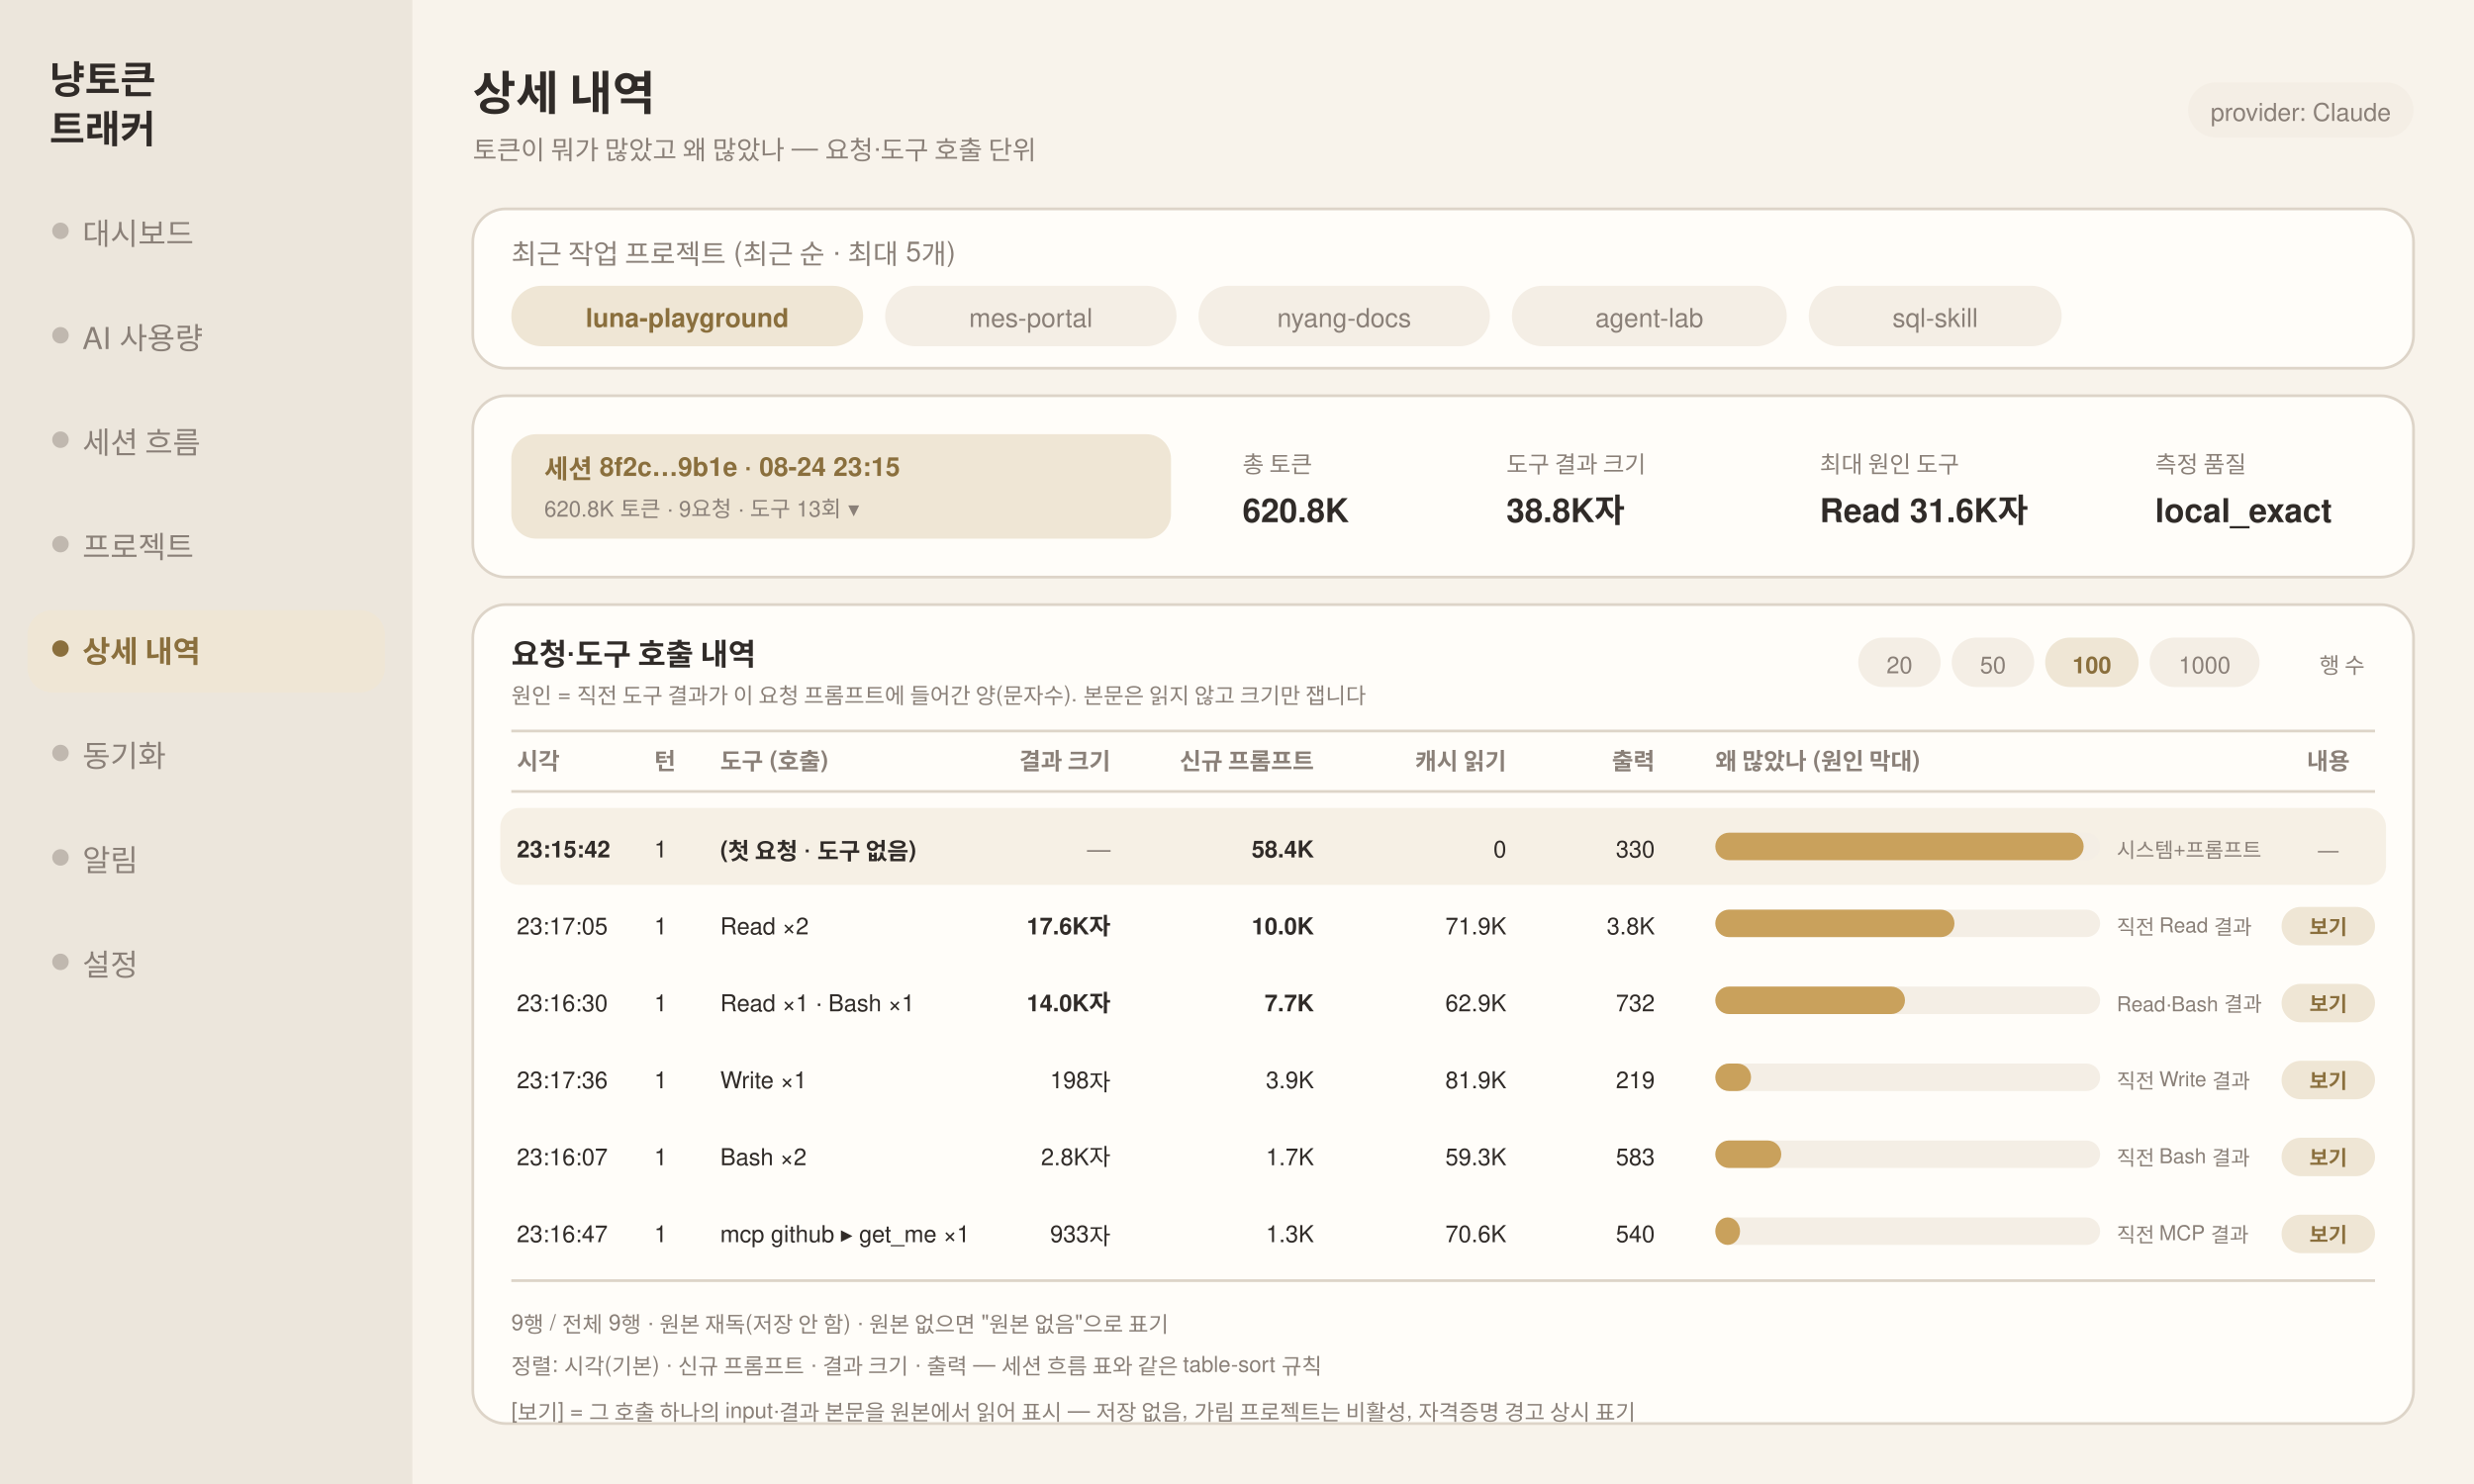
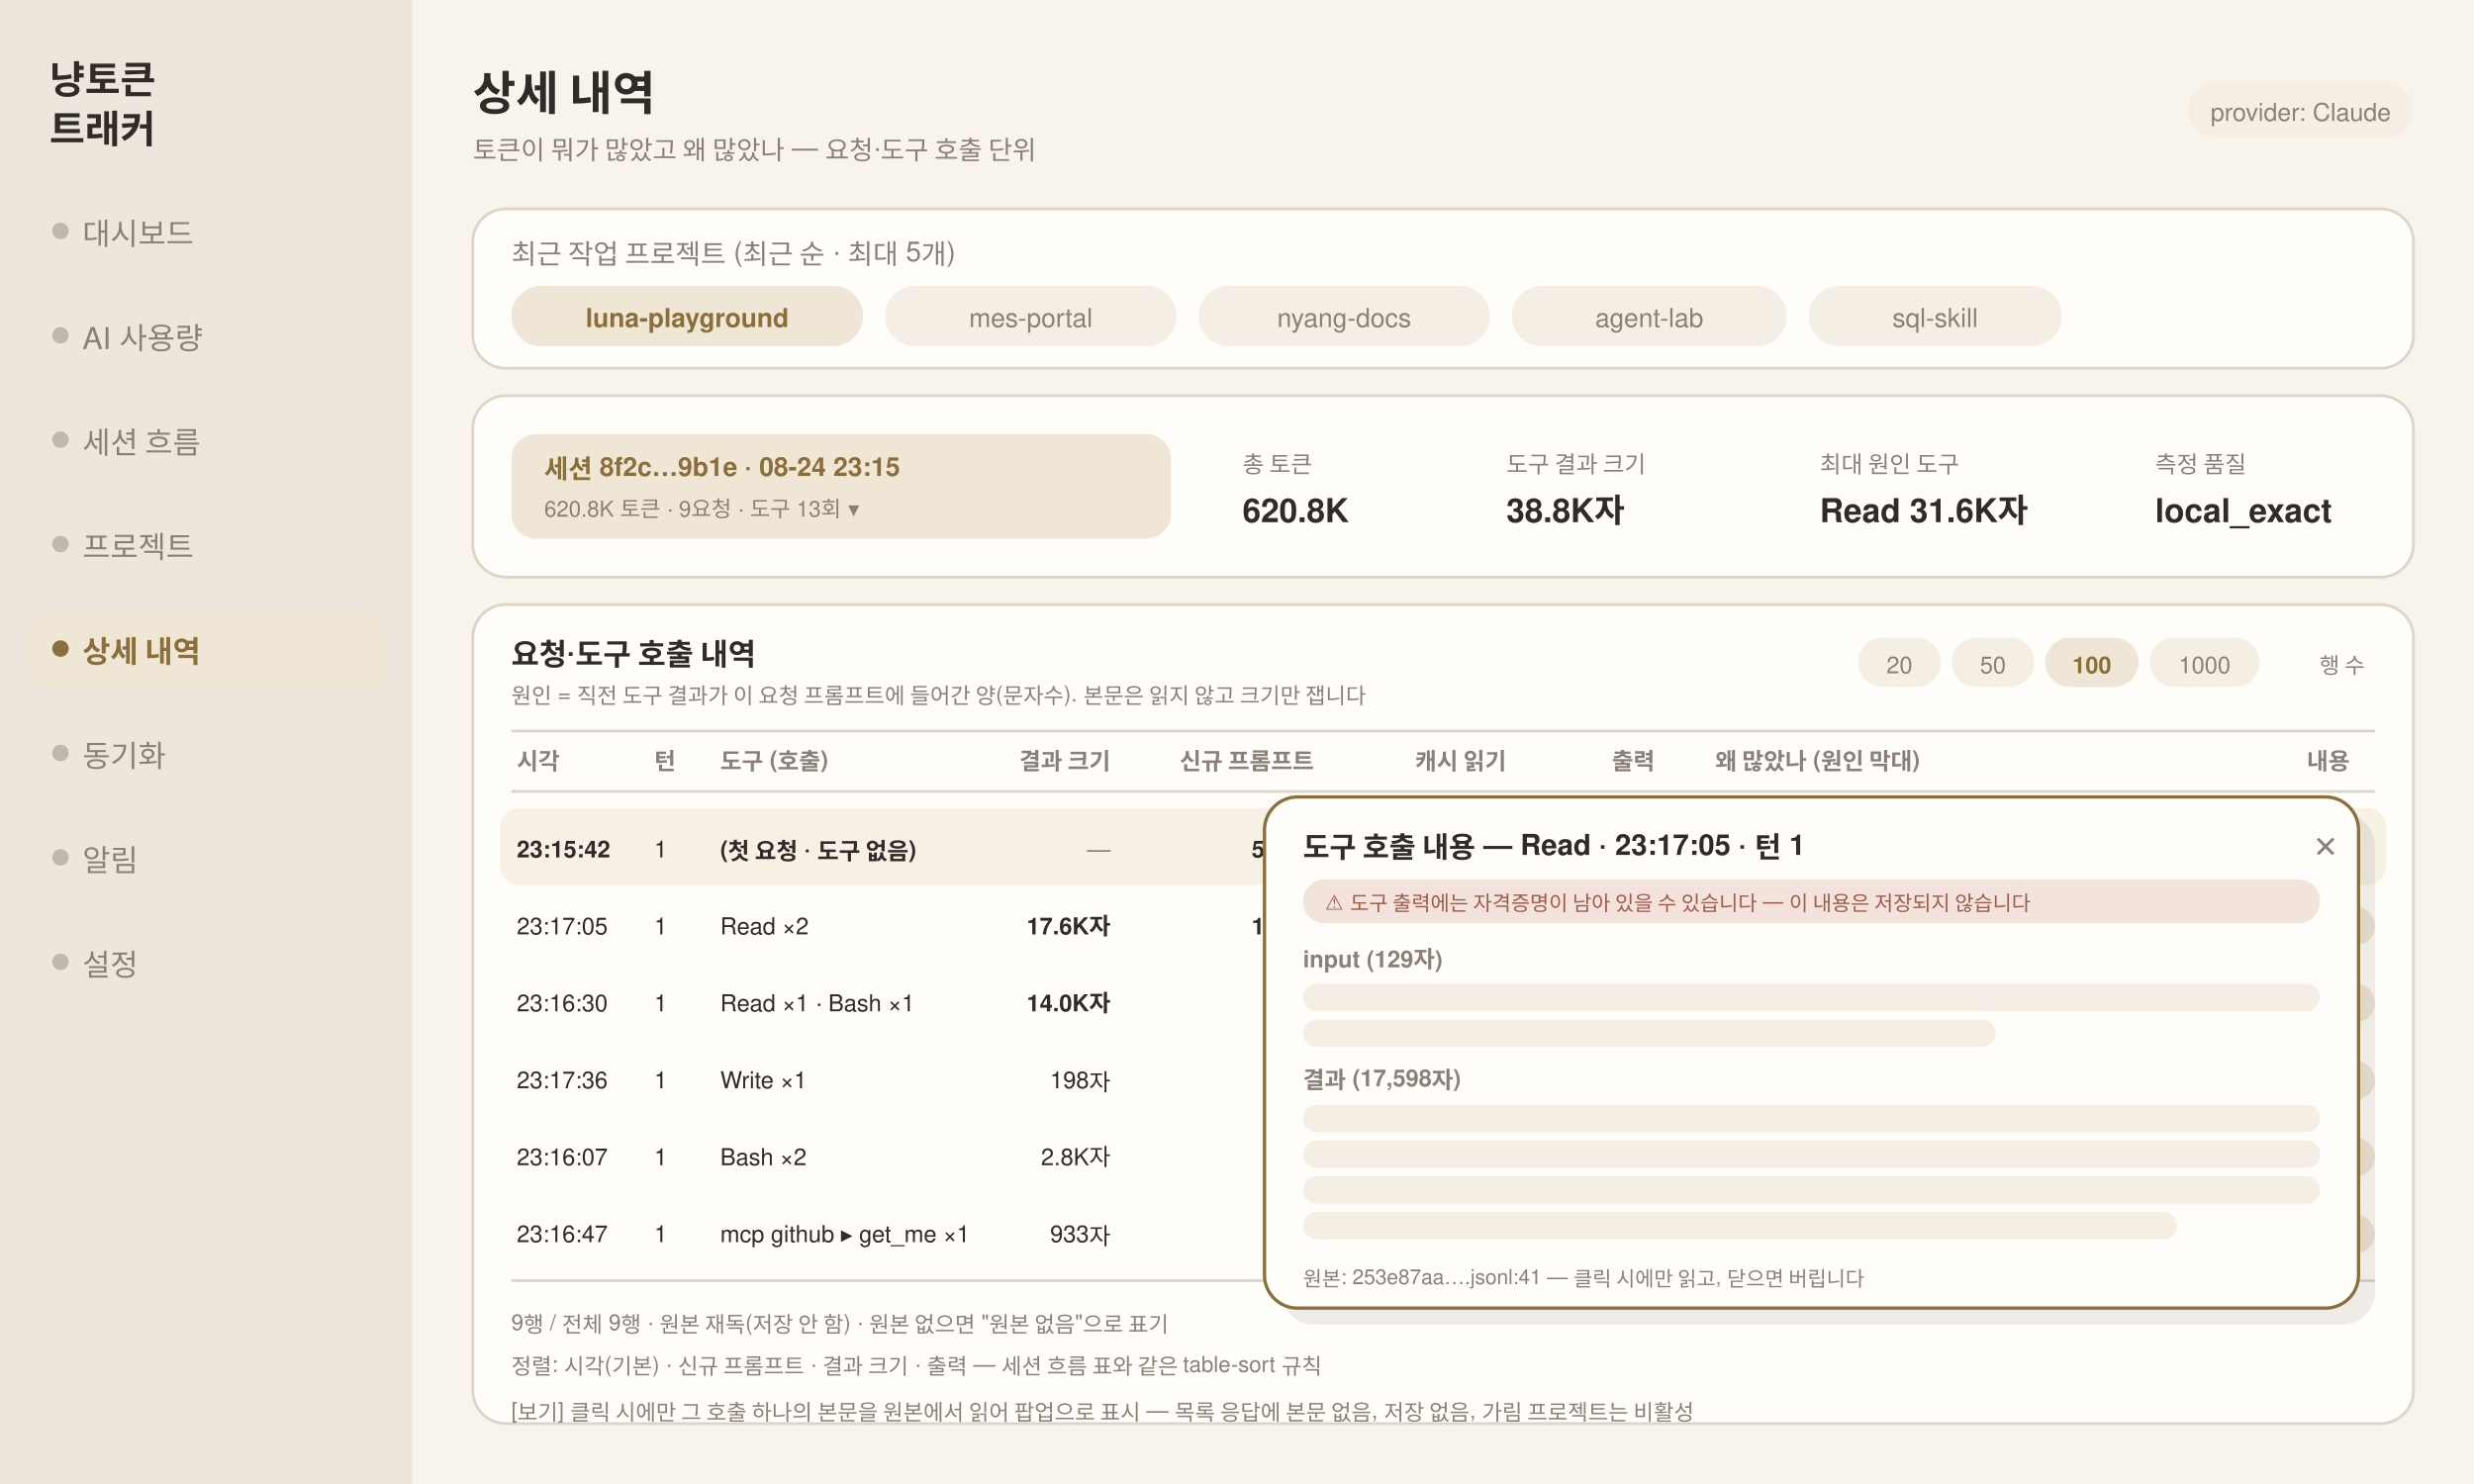
<svg xmlns="http://www.w3.org/2000/svg" viewBox="0 0 900 540" width="900" height="540" font-family="Segoe UI, Noto Sans KR, Helvetica, Arial, sans-serif" role="img" aria-label="detail 화면 와이어프레임">
  <rect x="0" y="0" width="900" height="540" rx="0" fill="#f8f3eb" />
  <rect x="0" y="0" width="150" height="540" rx="0" fill="#ece6dc" />
  <text x="18" y="34" font-size="14" fill="#302b28" font-weight="bold" text-anchor="start">냥토큰</text>
  <text x="18" y="52" font-size="14" fill="#302b28" font-weight="bold" text-anchor="start">트래커</text>
  <text x="30" y="89" font-size="11" fill="#8a8078" font-weight="normal" text-anchor="start">대시보드</text>
  <circle cx="22" cy="84" r="3" fill="#8a8078" opacity="0.45" />
  <text x="30" y="127" font-size="11" fill="#8a8078" font-weight="normal" text-anchor="start">AI 사용량</text>
  <circle cx="22" cy="122" r="3" fill="#8a8078" opacity="0.45" />
  <text x="30" y="165" font-size="11" fill="#8a8078" font-weight="normal" text-anchor="start">세션 흐름</text>
  <circle cx="22" cy="160" r="3" fill="#8a8078" opacity="0.45" />
  <text x="30" y="203" font-size="11" fill="#8a8078" font-weight="normal" text-anchor="start">프로젝트</text>
  <circle cx="22" cy="198" r="3" fill="#8a8078" opacity="0.45" />
  <rect x="10" y="222" width="130" height="30" rx="9" fill="#efe6d5" />
  <text x="30" y="241" font-size="11" fill="#8a6f3d" font-weight="bold" text-anchor="start">상세 내역</text>
  <circle cx="22" cy="236" r="3" fill="#8a6f3d" opacity="1" />
  <text x="30" y="279" font-size="11" fill="#8a8078" font-weight="normal" text-anchor="start">동기화</text>
  <circle cx="22" cy="274" r="3" fill="#8a8078" opacity="0.45" />
  <text x="30" y="317" font-size="11" fill="#8a8078" font-weight="normal" text-anchor="start">알림</text>
  <circle cx="22" cy="312" r="3" fill="#8a8078" opacity="0.45" />
  <text x="30" y="355" font-size="11" fill="#8a8078" font-weight="normal" text-anchor="start">설정</text>
  <circle cx="22" cy="350" r="3" fill="#8a8078" opacity="0.45" />
  <text x="172" y="40" font-size="17" fill="#302b28" font-weight="bold" text-anchor="start">상세 내역</text>
  <text x="172" y="58" font-size="9.5" fill="#8a8078" font-weight="normal" text-anchor="start">토큰이 뭐가 많았고 왜 많았나 — 요청·도구 호출 단위</text>
  <rect x="796" y="30" width="82" height="20" rx="10" fill="#f4eee5" />
  <text x="837" y="44" font-size="9" fill="#8a8078" font-weight="normal" text-anchor="middle">provider: Claude</text>
  <rect x="172" y="76" width="706" height="58" rx="12" fill="#fffdf9" stroke="#ddd4c8" />
  <text x="186" y="96" font-size="10" fill="#8a8078" font-weight="normal" text-anchor="start">최근 작업 프로젝트 (최근 순 · 최대 5개)</text>
  <rect x="186" y="104" width="128" height="22" rx="11" fill="#efe6d5" />
  <text x="250" y="119" font-size="9.5" fill="#8a6f3d" font-weight="bold" text-anchor="middle">luna-playground</text>
  <rect x="322" y="104" width="106" height="22" rx="11" fill="#f4eee5" />
  <text x="375" y="119" font-size="9.5" fill="#8a8078" font-weight="normal" text-anchor="middle">mes-portal</text>
  <rect x="436" y="104" width="106" height="22" rx="11" fill="#f4eee5" />
  <text x="489" y="119" font-size="9.5" fill="#8a8078" font-weight="normal" text-anchor="middle">nyang-docs</text>
  <rect x="550" y="104" width="100" height="22" rx="11" fill="#f4eee5" />
  <text x="600" y="119" font-size="9.5" fill="#8a8078" font-weight="normal" text-anchor="middle">agent-lab</text>
  <rect x="658" y="104" width="92" height="22" rx="11" fill="#f4eee5" />
  <text x="704" y="119" font-size="9.5" fill="#8a8078" font-weight="normal" text-anchor="middle">sql-skill</text>
  <rect x="172" y="144" width="706" height="66" rx="12" fill="#fffdf9" stroke="#ddd4c8" />
  <rect x="186" y="158" width="240" height="38" rx="9" fill="#efe6d5" />
  <text x="198" y="174" font-size="9.5" fill="#8a6f3d" font-weight="bold" text-anchor="start">세션 8f2c…9b1e · 08-24 23:15</text>
  <text x="198" y="188" font-size="8" fill="#8a8078" font-weight="normal" text-anchor="start">620.8K 토큰 · 9요청 · 도구 13회 ▾</text>
  <text x="452" y="172" font-size="8.5" fill="#8a8078" font-weight="normal" text-anchor="start">총 토큰</text>
  <text x="452" y="190" font-size="12" fill="#302b28" font-weight="bold" text-anchor="start">620.8K</text>
  <text x="548" y="172" font-size="8.5" fill="#8a8078" font-weight="normal" text-anchor="start">도구 결과 크기</text>
  <text x="548" y="190" font-size="12" fill="#302b28" font-weight="bold" text-anchor="start">38.8K자</text>
  <text x="662" y="172" font-size="8.5" fill="#8a8078" font-weight="normal" text-anchor="start">최대 원인 도구</text>
  <text x="662" y="190" font-size="12" fill="#302b28" font-weight="bold" text-anchor="start">Read 31.6K자</text>
  <text x="784" y="172" font-size="8.5" fill="#8a8078" font-weight="normal" text-anchor="start">측정 품질</text>
  <text x="784" y="190" font-size="12" fill="#302b28" font-weight="bold" text-anchor="start">local_exact</text>
  <rect x="172" y="220" width="706" height="298" rx="12" fill="#fffdf9" stroke="#ddd4c8" />
  <text x="186" y="242" font-size="11" fill="#302b28" font-weight="bold" text-anchor="start">요청·도구 호출 내역</text>
  <text x="186" y="256" font-size="8" fill="#8a8078" font-weight="normal" text-anchor="start">원인 = 직전 도구 결과가 이 요청 프롬프트에 들어간 양(문자수). 본문은 읽지 않고 크기만 잽니다</text>
  <rect x="676" y="232" width="30" height="18" rx="9" fill="#f4eee5" />
  <text x="691" y="245" font-size="8.5" fill="#8a8078" font-weight="normal" text-anchor="middle">20</text>
  <rect x="710" y="232" width="30" height="18" rx="9" fill="#f4eee5" />
  <text x="725" y="245" font-size="8.5" fill="#8a8078" font-weight="normal" text-anchor="middle">50</text>
  <rect x="744" y="232" width="34" height="18" rx="9" fill="#efe6d5" />
  <text x="761" y="245" font-size="8.5" fill="#8a6f3d" font-weight="bold" text-anchor="middle">100</text>
  <rect x="782" y="232" width="40" height="18" rx="9" fill="#f4eee5" />
  <text x="802" y="245" font-size="8.5" fill="#8a8078" font-weight="normal" text-anchor="middle">1000</text>
  <text x="852" y="245" font-size="8" fill="#8a8078" font-weight="normal" text-anchor="middle">행 수</text>
  <line x1="186" y1="266" x2="864" y2="266" stroke="#ddd4c8" stroke-width="1" />
  <text x="188" y="280" font-size="8.5" fill="#8a8078" font-weight="bold" text-anchor="start">시각</text>
  <text x="238" y="280" font-size="8.5" fill="#8a8078" font-weight="bold" text-anchor="start">턴</text>
  <text x="262" y="280" font-size="8.5" fill="#8a8078" font-weight="bold" text-anchor="start">도구 (호출)</text>
  <text x="404" y="280" font-size="8.5" fill="#8a8078" font-weight="bold" text-anchor="end">결과 크기</text>
  <text x="478" y="280" font-size="8.5" fill="#8a8078" font-weight="bold" text-anchor="end">신규 프롬프트</text>
  <text x="548" y="280" font-size="8.5" fill="#8a8078" font-weight="bold" text-anchor="end">캐시 읽기</text>
  <text x="602" y="280" font-size="8.5" fill="#8a8078" font-weight="bold" text-anchor="end">출력</text>
  <text x="624" y="280" font-size="8.5" fill="#8a8078" font-weight="bold" text-anchor="start">왜 많았나 (원인 막대)</text>
  <text x="847" y="280" font-size="8.5" fill="#8a8078" font-weight="bold" text-anchor="middle">내용</text>
  <line x1="186" y1="288" x2="864" y2="288" stroke="#ddd4c8" stroke-width="1" />
  <rect x="182" y="294" width="686" height="28" rx="7" fill="#efe6d5" opacity="0.55" />
  <text x="188" y="312" font-size="8.5" fill="#302b28" font-weight="bold" text-anchor="start">23:15:42</text>
  <text x="238" y="312" font-size="8.5" fill="#302b28" font-weight="normal" text-anchor="start">1</text>
  <text x="262" y="312" font-size="8.5" fill="#302b28" font-weight="bold" text-anchor="start">(첫 요청 · 도구 없음)</text>
  <text x="404" y="312" font-size="8.5" fill="#8a8078" font-weight="normal" text-anchor="end">—</text>
  <text x="478" y="312" font-size="8.5" fill="#302b28" font-weight="bold" text-anchor="end">58.4K</text>
  <text x="548" y="312" font-size="8.5" fill="#302b28" font-weight="normal" text-anchor="end">0</text>
  <text x="602" y="312" font-size="8.5" fill="#302b28" font-weight="normal" text-anchor="end">330</text>
  <rect x="624" y="303" width="140" height="10" rx="5" fill="#f4eee5" />
  <rect x="624" y="303" width="134" height="10" rx="5" fill="#c9a15c" />
  <text x="770" y="312" font-size="7.5" fill="#8a8078" font-weight="normal" text-anchor="start">시스템+프롬프트</text>
  <text x="847" y="312" font-size="7.5" fill="#8a8078" font-weight="normal" text-anchor="middle">—</text>
  <text x="188" y="340" font-size="8.5" fill="#302b28" font-weight="normal" text-anchor="start">23:17:05</text>
  <text x="238" y="340" font-size="8.5" fill="#302b28" font-weight="normal" text-anchor="start">1</text>
  <text x="262" y="340" font-size="8.5" fill="#302b28" font-weight="normal" text-anchor="start">Read ×2</text>
  <text x="404" y="340" font-size="8.5" fill="#302b28" font-weight="bold" text-anchor="end">17.6K자</text>
  <text x="478" y="340" font-size="8.5" fill="#302b28" font-weight="bold" text-anchor="end">10.0K</text>
  <text x="548" y="340" font-size="8.5" fill="#302b28" font-weight="normal" text-anchor="end">71.9K</text>
  <text x="602" y="340" font-size="8.5" fill="#302b28" font-weight="normal" text-anchor="end">3.8K</text>
  <rect x="624" y="331" width="140" height="10" rx="5" fill="#f4eee5" />
  <rect x="624" y="331" width="87" height="10" rx="5" fill="#c9a15c" />
  <text x="770" y="340" font-size="7.5" fill="#8a8078" font-weight="normal" text-anchor="start">직전 Read 결과</text>
  <rect x="830" y="330" width="34" height="14" rx="7" fill="#efe6d5" />
  <text x="847" y="340" font-size="7.5" fill="#8a6f3d" font-weight="bold" text-anchor="middle">보기</text>
  <text x="188" y="368" font-size="8.5" fill="#302b28" font-weight="normal" text-anchor="start">23:16:30</text>
  <text x="238" y="368" font-size="8.5" fill="#302b28" font-weight="normal" text-anchor="start">1</text>
  <text x="262" y="368" font-size="8.5" fill="#302b28" font-weight="normal" text-anchor="start">Read ×1 · Bash ×1</text>
  <text x="404" y="368" font-size="8.5" fill="#302b28" font-weight="bold" text-anchor="end">14.0K자</text>
  <text x="478" y="368" font-size="8.5" fill="#302b28" font-weight="bold" text-anchor="end">7.7K</text>
  <text x="548" y="368" font-size="8.5" fill="#302b28" font-weight="normal" text-anchor="end">62.9K</text>
  <text x="602" y="368" font-size="8.5" fill="#302b28" font-weight="normal" text-anchor="end">732</text>
  <rect x="624" y="359" width="140" height="10" rx="5" fill="#f4eee5" />
  <rect x="624" y="359" width="69" height="10" rx="5" fill="#c9a15c" />
  <text x="770" y="368" font-size="7.5" fill="#8a8078" font-weight="normal" text-anchor="start">Read·Bash 결과</text>
  <rect x="830" y="358" width="34" height="14" rx="7" fill="#efe6d5" />
  <text x="847" y="368" font-size="7.5" fill="#8a6f3d" font-weight="bold" text-anchor="middle">보기</text>
  <text x="188" y="396" font-size="8.5" fill="#302b28" font-weight="normal" text-anchor="start">23:17:36</text>
  <text x="238" y="396" font-size="8.5" fill="#302b28" font-weight="normal" text-anchor="start">1</text>
  <text x="262" y="396" font-size="8.5" fill="#302b28" font-weight="normal" text-anchor="start">Write ×1</text>
  <text x="404" y="396" font-size="8.5" fill="#302b28" font-weight="normal" text-anchor="end">198자</text>
  <text x="478" y="396" font-size="8.5" fill="#302b28" font-weight="normal" text-anchor="end">3.9K</text>
  <text x="548" y="396" font-size="8.5" fill="#302b28" font-weight="normal" text-anchor="end">81.9K</text>
  <text x="602" y="396" font-size="8.5" fill="#302b28" font-weight="normal" text-anchor="end">219</text>
  <rect x="624" y="387" width="140" height="10" rx="5" fill="#f4eee5" />
  <rect x="624" y="387" width="13" height="10" rx="5" fill="#c9a15c" />
  <text x="770" y="396" font-size="7.5" fill="#8a8078" font-weight="normal" text-anchor="start">직전 Write 결과</text>
  <rect x="830" y="386" width="34" height="14" rx="7" fill="#efe6d5" />
  <text x="847" y="396" font-size="7.5" fill="#8a6f3d" font-weight="bold" text-anchor="middle">보기</text>
  <text x="188" y="424" font-size="8.5" fill="#302b28" font-weight="normal" text-anchor="start">23:16:07</text>
  <text x="238" y="424" font-size="8.5" fill="#302b28" font-weight="normal" text-anchor="start">1</text>
  <text x="262" y="424" font-size="8.5" fill="#302b28" font-weight="normal" text-anchor="start">Bash ×2</text>
  <text x="404" y="424" font-size="8.5" fill="#302b28" font-weight="normal" text-anchor="end">2.8K자</text>
  <text x="478" y="424" font-size="8.5" fill="#302b28" font-weight="normal" text-anchor="end">1.7K</text>
  <text x="548" y="424" font-size="8.5" fill="#302b28" font-weight="normal" text-anchor="end">59.3K</text>
  <text x="602" y="424" font-size="8.5" fill="#302b28" font-weight="normal" text-anchor="end">583</text>
  <rect x="624" y="415" width="140" height="10" rx="5" fill="#f4eee5" />
  <rect x="624" y="415" width="24" height="10" rx="5" fill="#c9a15c" />
  <text x="770" y="424" font-size="7.5" fill="#8a8078" font-weight="normal" text-anchor="start">직전 Bash 결과</text>
  <rect x="830" y="414" width="34" height="14" rx="7" fill="#efe6d5" />
  <text x="847" y="424" font-size="7.5" fill="#8a6f3d" font-weight="bold" text-anchor="middle">보기</text>
  <text x="188" y="452" font-size="8.5" fill="#302b28" font-weight="normal" text-anchor="start">23:16:47</text>
  <text x="238" y="452" font-size="8.5" fill="#302b28" font-weight="normal" text-anchor="start">1</text>
  <text x="262" y="452" font-size="8.5" fill="#302b28" font-weight="normal" text-anchor="start">mcp github ▸ get_me ×1</text>
  <text x="404" y="452" font-size="8.5" fill="#302b28" font-weight="normal" text-anchor="end">933자</text>
  <text x="478" y="452" font-size="8.5" fill="#302b28" font-weight="normal" text-anchor="end">1.3K</text>
  <text x="548" y="452" font-size="8.5" fill="#302b28" font-weight="normal" text-anchor="end">70.6K</text>
  <text x="602" y="452" font-size="8.5" fill="#302b28" font-weight="normal" text-anchor="end">540</text>
  <rect x="624" y="443" width="140" height="10" rx="5" fill="#f4eee5" />
  <rect x="624" y="443" width="9" height="10" rx="5" fill="#c9a15c" />
  <text x="770" y="452" font-size="7.5" fill="#8a8078" font-weight="normal" text-anchor="start">직전 MCP 결과</text>
  <rect x="830" y="442" width="34" height="14" rx="7" fill="#efe6d5" />
  <text x="847" y="452" font-size="7.5" fill="#8a6f3d" font-weight="bold" text-anchor="middle">보기</text>
  <line x1="186" y1="466" x2="864" y2="466" stroke="#ddd4c8" stroke-width="1" />
  <text x="186" y="484" font-size="8" fill="#8a8078" font-weight="normal" text-anchor="start">9행 / 전체 9행 · 원본 재독(저장 안 함) · 원본 없으면 "원본 없음"으로 표기</text>
  <text x="186" y="500" font-size="8" fill="#8a8078" font-weight="normal" text-anchor="start">정렬: 시각(기본) · 신규 프롬프트 · 결과 크기 · 출력 — 세션 흐름 표와 같은 table-sort 규칙</text>
-   <text x="186" y="516" font-size="8" fill="#8a8078" font-weight="normal" text-anchor="start">[보기] = 그 호출 하나의 input·결과 본문을 원본에서 읽어 표시 — 저장 없음, 가림 프로젝트는 비활성, 자격증명 경고 상시 표기</text>
+   <text x="186" y="516" font-size="8" fill="#8a8078" font-weight="normal" text-anchor="start">[보기] 클릭 시에만 그 호출 하나의 본문을 원본에서 읽어 팝업으로 표시 — 목록 응답에 본문 없음, 저장 없음, 가림 프로젝트는 비활성</text>
+   <rect x="466" y="296" width="398" height="186" rx="12" fill="#302b28" opacity="0.08" />
+   <rect x="460" y="290" width="398" height="186" rx="12" fill="#fffdf9" stroke="#8a6f3d" stroke-width="1.2" />
+   <text x="474" y="312" font-size="10.5" fill="#302b28" font-weight="bold" text-anchor="start">도구 호출 내용 — Read · 23:17:05 · 턴 1</text>
+   <text x="846" y="312" font-size="11" fill="#8a8078" font-weight="bold" text-anchor="middle">✕</text>
+   <rect x="474" y="320" width="370" height="16" rx="8" fill="#f3e3dc" />
+   <text x="482" y="331" font-size="7.5" fill="#a05a4a" font-weight="normal" text-anchor="start">⚠ 도구 출력에는 자격증명이 남아 있을 수 있습니다 — 이 내용은 저장되지 않습니다</text>
+   <text x="474" y="352" font-size="8.5" fill="#8a8078" font-weight="bold" text-anchor="start">input (129자)</text>
+   <rect x="474" y="358" width="370" height="10" rx="5" fill="#f4eee5" />
+   <rect x="474" y="371" width="252" height="10" rx="5" fill="#f4eee5" />
+   <text x="474" y="396" font-size="8.5" fill="#8a8078" font-weight="bold" text-anchor="start">결과 (17,598자)</text>
+   <rect x="474" y="402" width="370" height="10" rx="5" fill="#f4eee5" />
+   <rect x="474" y="415" width="370" height="10" rx="5" fill="#f4eee5" />
+   <rect x="474" y="428" width="370" height="10" rx="5" fill="#f4eee5" />
+   <rect x="474" y="441" width="318" height="10" rx="5" fill="#f4eee5" />
+   <text x="474" y="468" font-size="7.5" fill="#8a8078" font-weight="normal" text-anchor="start">원본: 253e87aa….jsonl:41 — 클릭 시에만 읽고, 닫으면 버립니다</text>
</svg>
